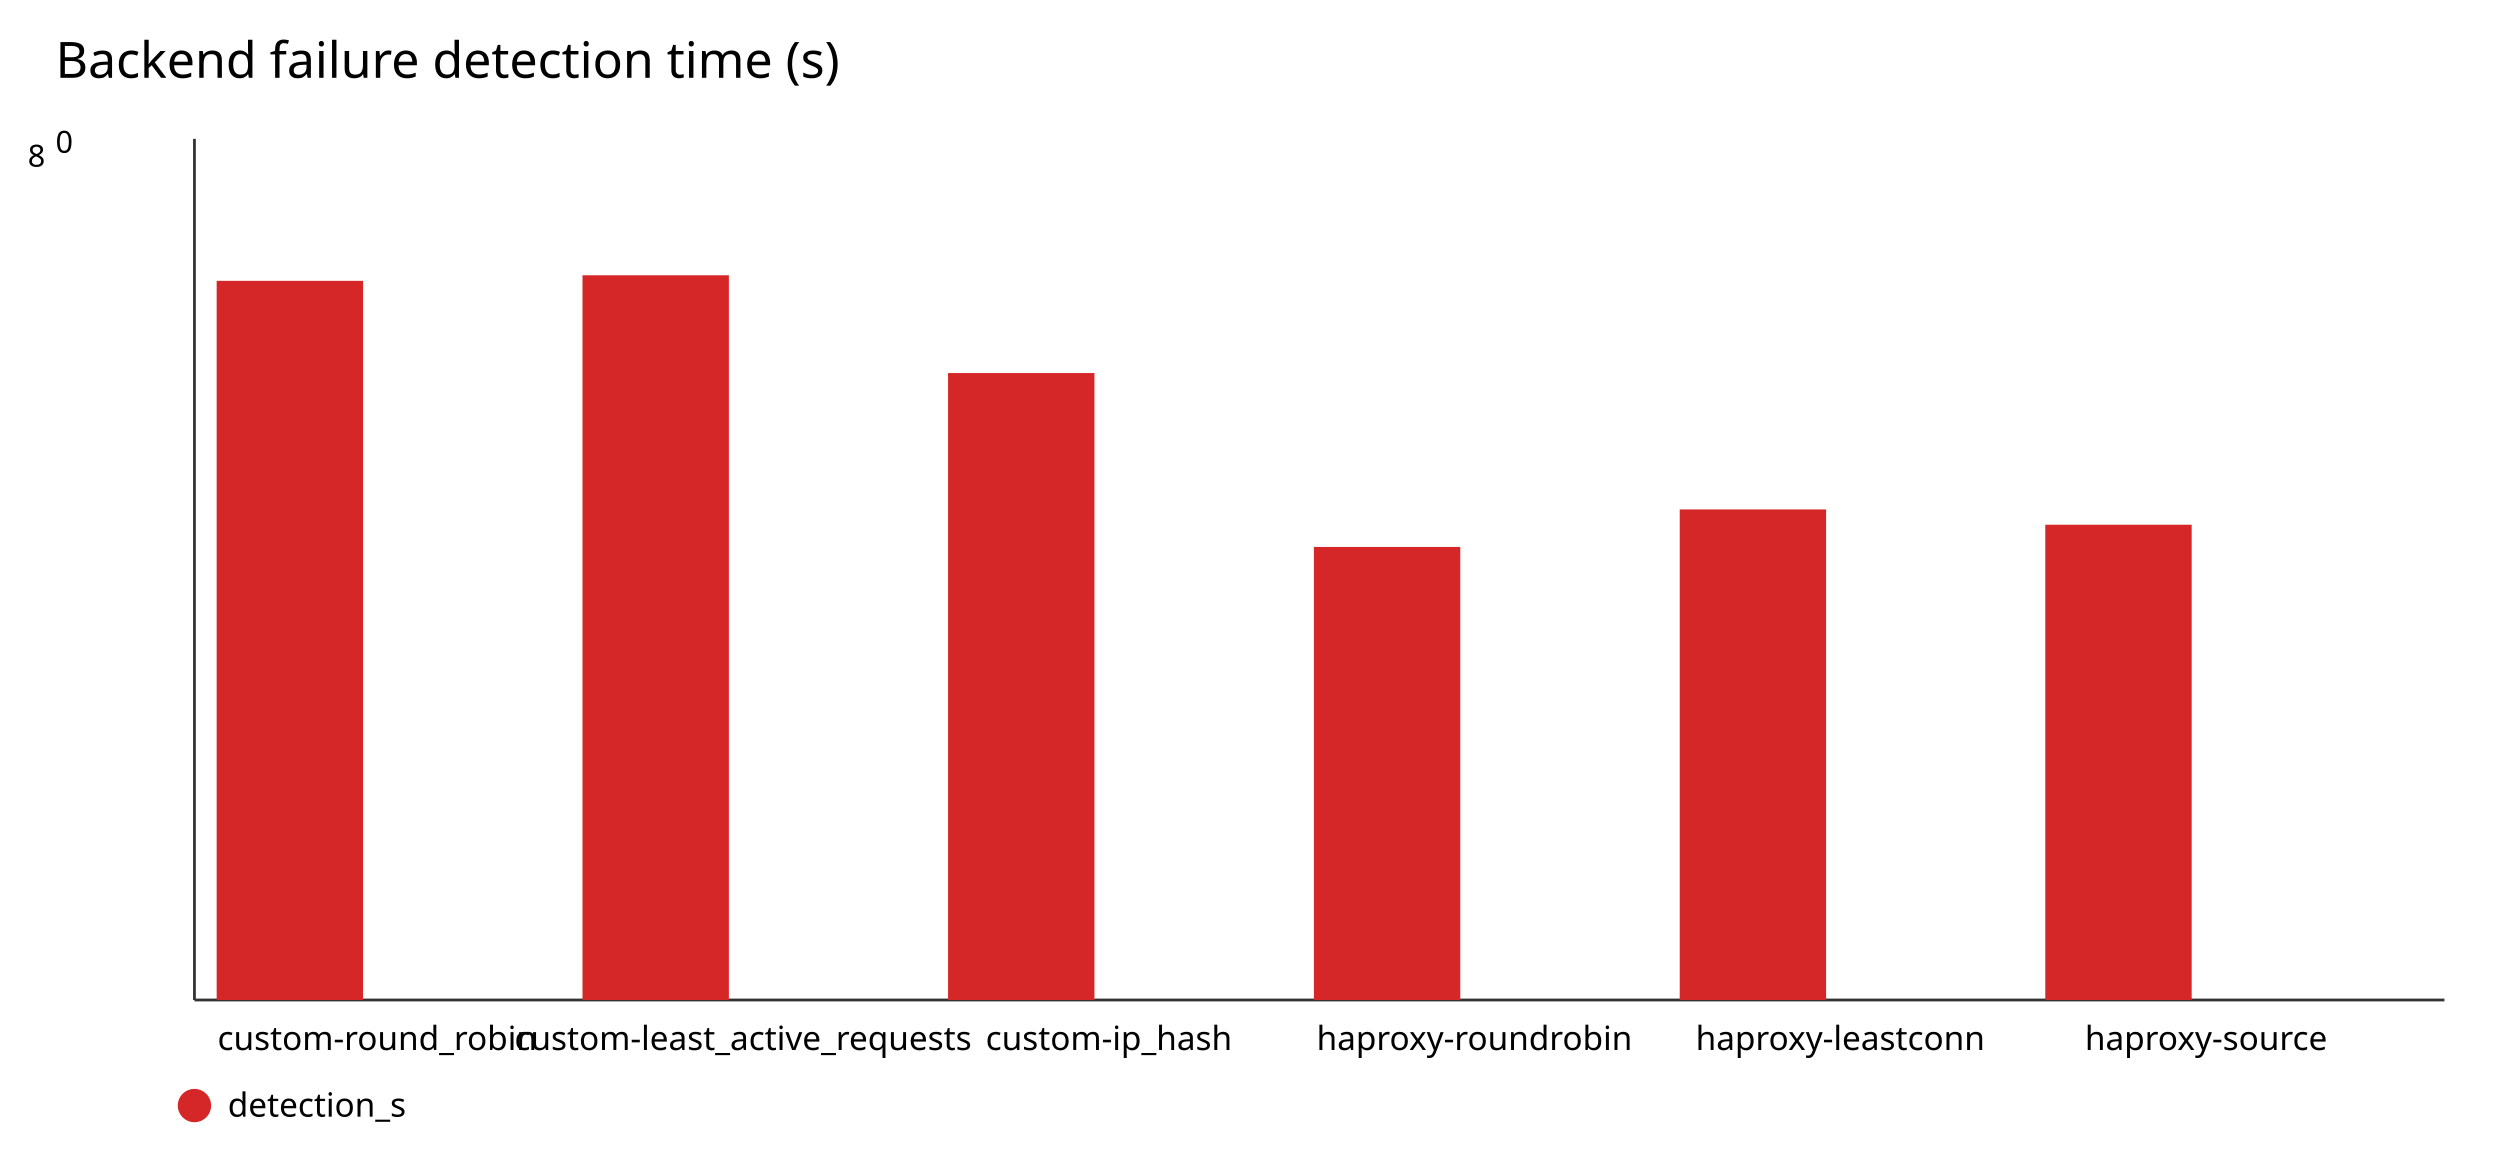
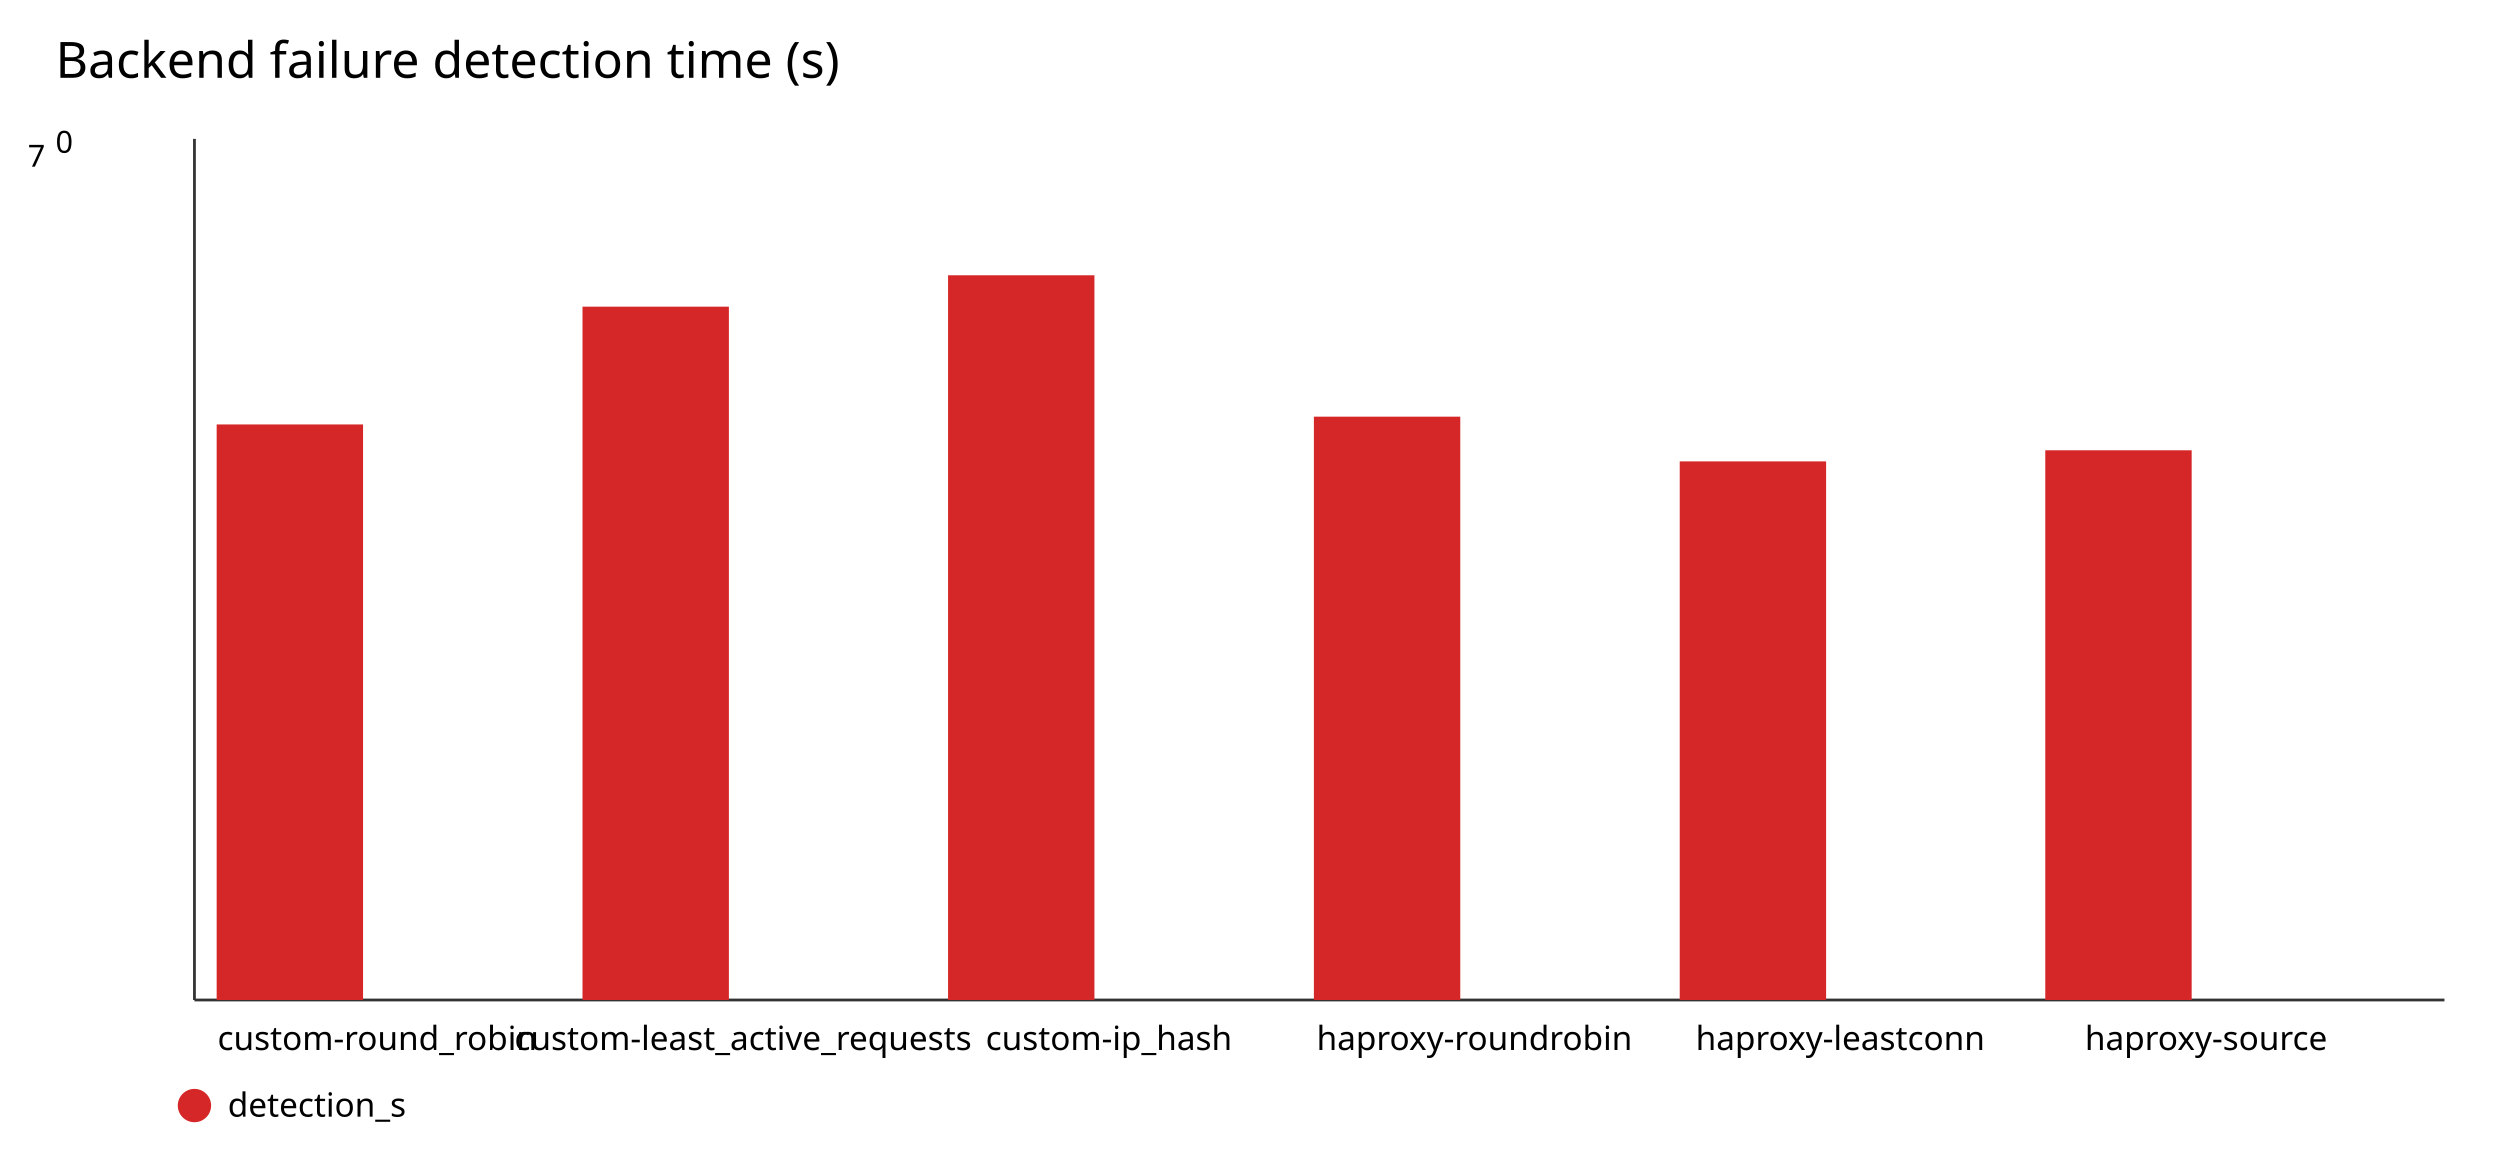
<svg xmlns="http://www.w3.org/2000/svg" width="900" height="420" viewBox="0 0 900 420">
  <text x="20" y="28" font-family="sans-serif" font-size="18">Backend failure detection time (s)</text>
  <line x1="70" y1="50" x2="70" y2="360" stroke="#333" />
  <line x1="70" y1="360" x2="880" y2="360" stroke="#333" />
  <text x="20" y="55" font-family="sans-serif" font-size="11">0</text>
-   <text x="10" y="60" font-family="sans-serif" font-size="11">8</text>
-   <rect x="78.0" y="101.1" width="52.7" height="258.9" fill="#d62728" />
+   <text x="10" y="60" font-family="sans-serif" font-size="11">7</text>
+   <rect x="78.0" y="152.8" width="52.7" height="207.2" fill="#d62728" />
  <text x="135.8" y="378" text-anchor="middle" font-family="sans-serif" font-size="12">custom-round_robin</text>
-   <rect x="209.7" y="99.1" width="52.7" height="260.9" fill="#d62728" />
+   <rect x="209.7" y="110.4" width="52.7" height="249.6" fill="#d62728" />
  <text x="267.5" y="378" text-anchor="middle" font-family="sans-serif" font-size="12">custom-least_active_requests</text>
-   <rect x="341.3" y="134.3" width="52.7" height="225.7" fill="#d62728" />
+   <rect x="341.3" y="99.1" width="52.7" height="260.9" fill="#d62728" />
  <text x="399.2" y="378" text-anchor="middle" font-family="sans-serif" font-size="12">custom-ip_hash</text>
-   <rect x="473.0" y="196.9" width="52.7" height="163.1" fill="#d62728" />
+   <rect x="473.0" y="150.0" width="52.7" height="210.0" fill="#d62728" />
  <text x="530.8" y="378" text-anchor="middle" font-family="sans-serif" font-size="12">haproxy-roundrobin</text>
-   <rect x="604.7" y="183.4" width="52.7" height="176.6" fill="#d62728" />
+   <rect x="604.7" y="166.1" width="52.7" height="193.9" fill="#d62728" />
  <text x="662.5" y="378" text-anchor="middle" font-family="sans-serif" font-size="12">haproxy-leastconn</text>
-   <rect x="736.3" y="188.9" width="52.7" height="171.1" fill="#d62728" />
+   <rect x="736.3" y="162.1" width="52.7" height="197.9" fill="#d62728" />
  <text x="794.2" y="378" text-anchor="middle" font-family="sans-serif" font-size="12">haproxy-source</text>
  <circle cx="70" cy="398" r="6" fill="#d62728" />
  <text x="82" y="402" font-family="sans-serif" font-size="12">detection_s</text>
</svg>
